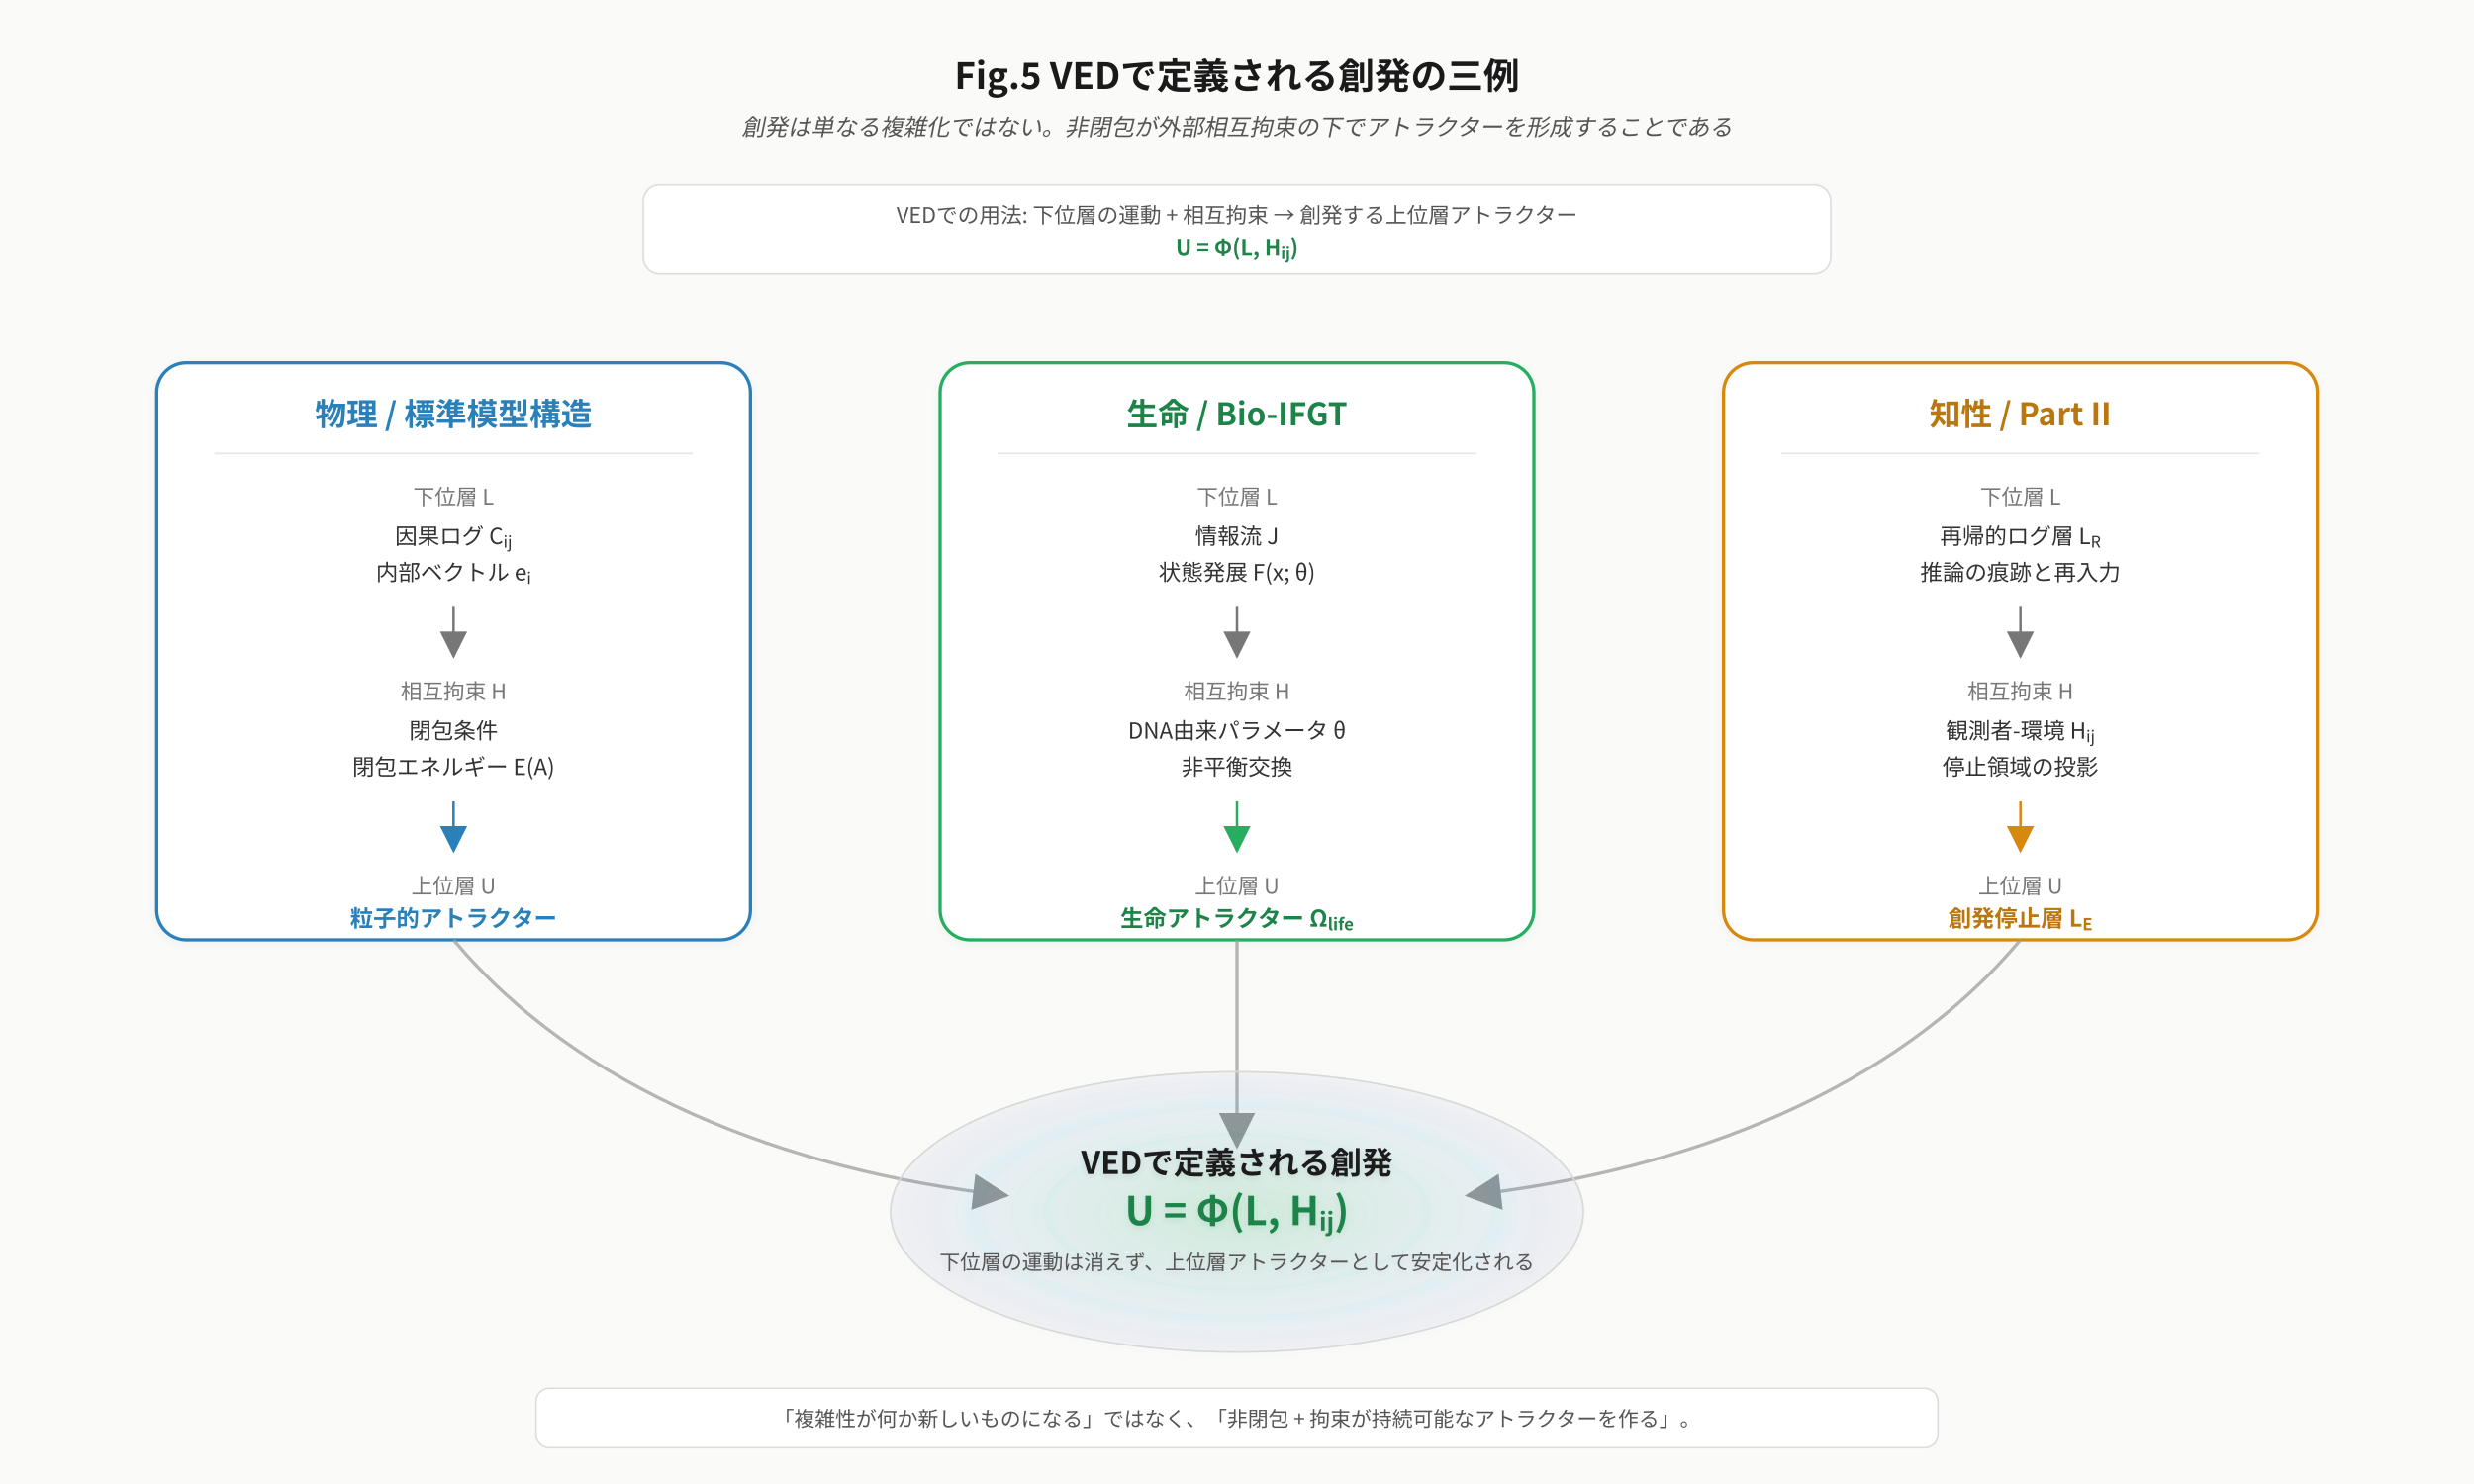
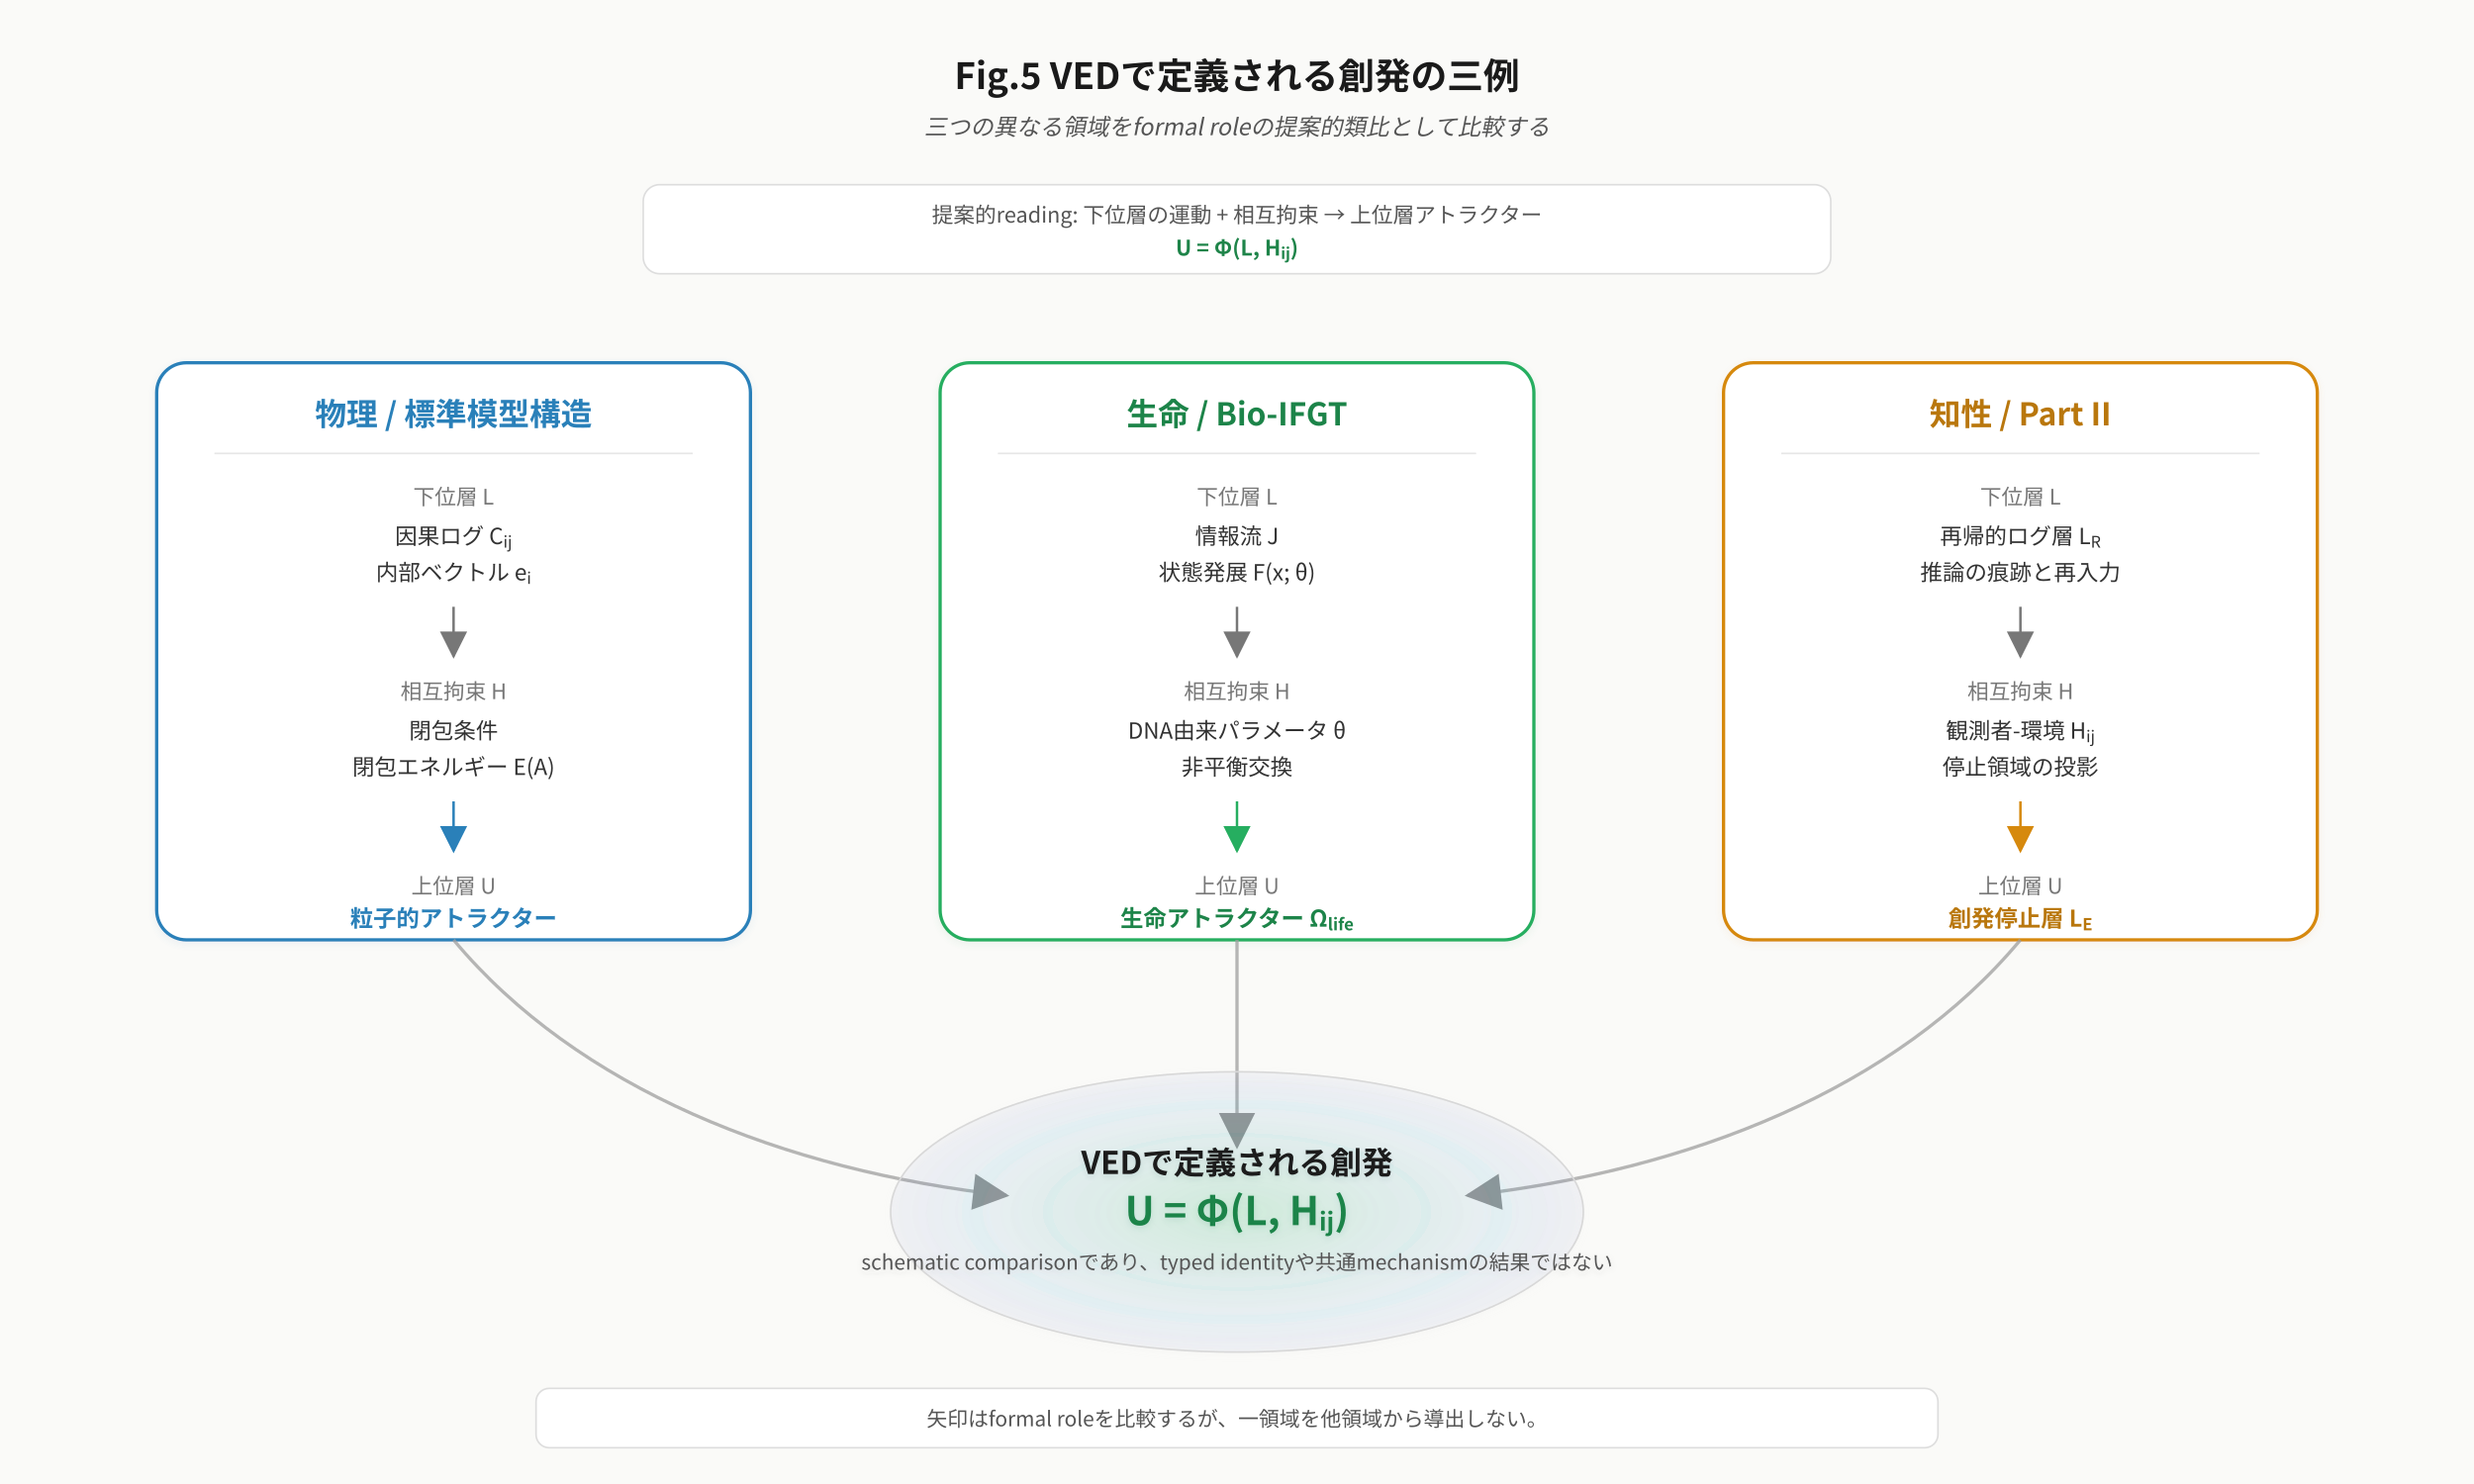
<svg xmlns="http://www.w3.org/2000/svg" width="1500" height="900" viewBox="0 0 1500 900" font-family="'Hiragino Sans', 'Yu Gothic', 'Noto Sans CJK JP', Meiryo, Inter, 'Helvetica Neue', Helvetica, Arial, 'DejaVu Sans', sans-serif">
  <rect width="1500" height="900" fill="#FAFAF8" />
  <text x="750" y="54" font-size="22" font-weight="600" fill="#1A1A1A" text-anchor="middle">
    Fig.5  VEDで定義される創発の三例
  </text>
  <text x="750" y="82" font-size="14" fill="#555555" text-anchor="middle" font-style="italic">
-     創発は単なる複雑化ではない。非閉包が外部相互拘束の下でアトラクターを形成することである
+     三つの異なる領域をformal roleの提案的類比として比較する
  </text>
  <defs>
    <marker id="arrowGrey" markerWidth="11" markerHeight="11" refX="10" refY="5.5" orient="auto" markerUnits="strokeWidth">
      <path d="M0,0 L11,5.5 L0,11 Z" fill="#777777" />
    </marker>
    <marker id="arrowBlue" markerWidth="11" markerHeight="11" refX="10" refY="5.5" orient="auto" markerUnits="strokeWidth">
      <path d="M0,0 L11,5.5 L0,11 Z" fill="#2980B9" />
    </marker>
    <marker id="arrowGreen" markerWidth="11" markerHeight="11" refX="10" refY="5.5" orient="auto" markerUnits="strokeWidth">
      <path d="M0,0 L11,5.5 L0,11 Z" fill="#27AE60" />
    </marker>
    <marker id="arrowOrange" markerWidth="11" markerHeight="11" refX="10" refY="5.5" orient="auto" markerUnits="strokeWidth">
      <path d="M0,0 L11,5.5 L0,11 Z" fill="#D68910" />
    </marker>
    <filter id="shadow" x="-10%" y="-10%" width="120%" height="120%">
      <feGaussianBlur stdDeviation="2" result="blur" />
      <feOffset dx="0" dy="1.5" in="blur" result="offset" />
      <feComponentTransfer in="offset" result="alpha">
        <feFuncA type="linear" slope="0.14" />
      </feComponentTransfer>
      <feMerge>
        <feMergeNode in="alpha" />
        <feMergeNode in="SourceGraphic" />
      </feMerge>
    </filter>
    <radialGradient id="coreGrad" cx="50%" cy="50%" r="60%">
      <stop offset="0%" stop-color="#27AE60" stop-opacity="0.18" />
      <stop offset="65%" stop-color="#2980B9" stop-opacity="0.08" />
      <stop offset="100%" stop-color="#7D3C98" stop-opacity="0.04" />
    </radialGradient>
  </defs>
  <g>
    <rect x="390" y="112" width="720" height="54" rx="10" fill="#FFFFFF" stroke="#DDDDDD" />
    <text x="750" y="135" font-size="13" fill="#555555" text-anchor="middle">
-       VEDでの用法: 下位層の運動 + 相互拘束 → 創発する上位層アトラクター
+       提案的reading: 下位層の運動 + 相互拘束 → 上位層アトラクター
    </text>
    <text x="750" y="155" font-size="13" fill="#1E8449" text-anchor="middle" font-weight="600">
      U = Φ(L, H<tspan font-size="0.72em" baseline-shift="-22%">ij</tspan>)
    </text>
  </g>
  <g filter="url(#shadow)">
    <rect x="95" y="220" width="360" height="350" rx="18" fill="#FFFFFF" stroke="#2980B9" stroke-width="2" />
    <text x="275" y="258" font-size="19" font-weight="700" fill="#2980B9" text-anchor="middle">物理 / 標準模型構造</text>
    <line x1="130" y1="275" x2="420" y2="275" stroke="#E6E6E6" />
    <text x="275" y="306" font-size="13" fill="#777777" text-anchor="middle">下位層 L</text>
    <text x="275" y="330" font-size="13.5" fill="#333333" text-anchor="middle">因果ログ C<tspan font-size="0.72em" baseline-shift="-22%">ij</tspan>
    </text>
    <text x="275" y="352" font-size="13.5" fill="#333333" text-anchor="middle">内部ベクトル e<tspan font-size="0.72em" baseline-shift="-22%">i</tspan>
    </text>
    <path d="M275 368 L275 398" stroke="#777777" stroke-width="1.5" marker-end="url(#arrowGrey)" />
    <text x="275" y="424" font-size="13" fill="#777777" text-anchor="middle">相互拘束 H</text>
    <text x="275" y="448" font-size="13.5" fill="#333333" text-anchor="middle">閉包条件</text>
    <text x="275" y="470" font-size="13.5" fill="#333333" text-anchor="middle">閉包エネルギー E(A)</text>
    <path d="M275 486 L275 516" stroke="#2980B9" stroke-width="1.5" marker-end="url(#arrowBlue)" />
    <text x="275" y="542" font-size="13" fill="#777777" text-anchor="middle">上位層 U</text>
    <text x="275" y="562" font-size="14" fill="#2980B9" font-weight="700" text-anchor="middle">粒子的アトラクター</text>
  </g>
  <g filter="url(#shadow)">
    <rect x="570" y="220" width="360" height="350" rx="18" fill="#FFFFFF" stroke="#27AE60" stroke-width="2" />
    <text x="750" y="258" font-size="19" font-weight="700" fill="#1E8449" text-anchor="middle">生命 / Bio-IFGT</text>
    <line x1="605" y1="275" x2="895" y2="275" stroke="#E6E6E6" />
    <text x="750" y="306" font-size="13" fill="#777777" text-anchor="middle">下位層 L</text>
    <text x="750" y="330" font-size="13.5" fill="#333333" text-anchor="middle">情報流 J</text>
    <text x="750" y="352" font-size="13.5" fill="#333333" text-anchor="middle">状態発展 F(x; θ)</text>
    <path d="M750 368 L750 398" stroke="#777777" stroke-width="1.5" marker-end="url(#arrowGrey)" />
    <text x="750" y="424" font-size="13" fill="#777777" text-anchor="middle">相互拘束 H</text>
    <text x="750" y="448" font-size="13.5" fill="#333333" text-anchor="middle">DNA由来パラメータ θ</text>
    <text x="750" y="470" font-size="13.5" fill="#333333" text-anchor="middle">非平衡交換</text>
    <path d="M750 486 L750 516" stroke="#27AE60" stroke-width="1.5" marker-end="url(#arrowGreen)" />
    <text x="750" y="542" font-size="13" fill="#777777" text-anchor="middle">上位層 U</text>
    <text x="750" y="562" font-size="14" fill="#1E8449" font-weight="700" text-anchor="middle">生命アトラクター Ω<tspan font-size="0.72em" baseline-shift="-22%">life</tspan>
    </text>
  </g>
  <g filter="url(#shadow)">
    <rect x="1045" y="220" width="360" height="350" rx="18" fill="#FFFFFF" stroke="#D68910" stroke-width="2" />
    <text x="1225" y="258" font-size="19" font-weight="700" fill="#B9770E" text-anchor="middle">知性 / Part II</text>
    <line x1="1080" y1="275" x2="1370" y2="275" stroke="#E6E6E6" />
    <text x="1225" y="306" font-size="13" fill="#777777" text-anchor="middle">下位層 L</text>
    <text x="1225" y="330" font-size="13.5" fill="#333333" text-anchor="middle">再帰的ログ層 L<tspan font-size="0.72em" baseline-shift="-22%">R</tspan>
    </text>
    <text x="1225" y="352" font-size="13.5" fill="#333333" text-anchor="middle">推論の痕跡と再入力</text>
    <path d="M1225 368 L1225 398" stroke="#777777" stroke-width="1.5" marker-end="url(#arrowGrey)" />
    <text x="1225" y="424" font-size="13" fill="#777777" text-anchor="middle">相互拘束 H</text>
    <text x="1225" y="448" font-size="13.5" fill="#333333" text-anchor="middle">観測者-環境 H<tspan font-size="0.72em" baseline-shift="-22%">ij</tspan>
    </text>
    <text x="1225" y="470" font-size="13.5" fill="#333333" text-anchor="middle">停止領域の投影</text>
    <path d="M1225 486 L1225 516" stroke="#D68910" stroke-width="1.5" marker-end="url(#arrowOrange)" />
    <text x="1225" y="542" font-size="13" fill="#777777" text-anchor="middle">上位層 U</text>
    <text x="1225" y="562" font-size="14" fill="#B9770E" font-weight="700" text-anchor="middle">創発停止層 L<tspan font-size="0.72em" baseline-shift="-22%">E</tspan>
    </text>
  </g>
  <g stroke="#9E9E9E" stroke-width="2" opacity="0.75" fill="none">
    <path d="M275 570 C350 660, 475 710, 610 725" marker-end="url(#arrowGrey)" />
    <path d="M750 570 L750 695" marker-end="url(#arrowGrey)" />
    <path d="M1225 570 C1150 660, 1025 710, 890 725" marker-end="url(#arrowGrey)" />
  </g>
  <g filter="url(#shadow)">
    <ellipse cx="750" cy="735" rx="210" ry="85" fill="url(#coreGrad)" stroke="#D8D8D8" />
    <text x="750" y="712" font-size="19" font-weight="700" fill="#1A1A1A" text-anchor="middle">VEDで定義される創発</text>
    <text x="750" y="743" font-size="24" font-weight="700" fill="#1E8449" text-anchor="middle">
      U = Φ(L, H<tspan font-size="0.62em" baseline-shift="-22%">ij</tspan>)
    </text>
    <text x="750" y="770" font-size="12.5" fill="#555555" text-anchor="middle">
-       下位層の運動は消えず、上位層アトラクターとして安定化される
+       schematic comparisonであり、typed identityや共通mechanismの結果ではない
    </text>
  </g>
  <g>
    <rect x="325" y="842" width="850" height="36" rx="8" fill="#FFFFFF" stroke="#DDDDDD" />
    <text x="750" y="865" font-size="12.5" fill="#555555" text-anchor="middle">
-       「複雑性が何か新しいものになる」ではなく、「非閉包 + 拘束が持続可能なアトラクターを作る」。
+       矢印はformal roleを比較するが、一領域を他領域から導出しない。
    </text>
  </g>
</svg>
